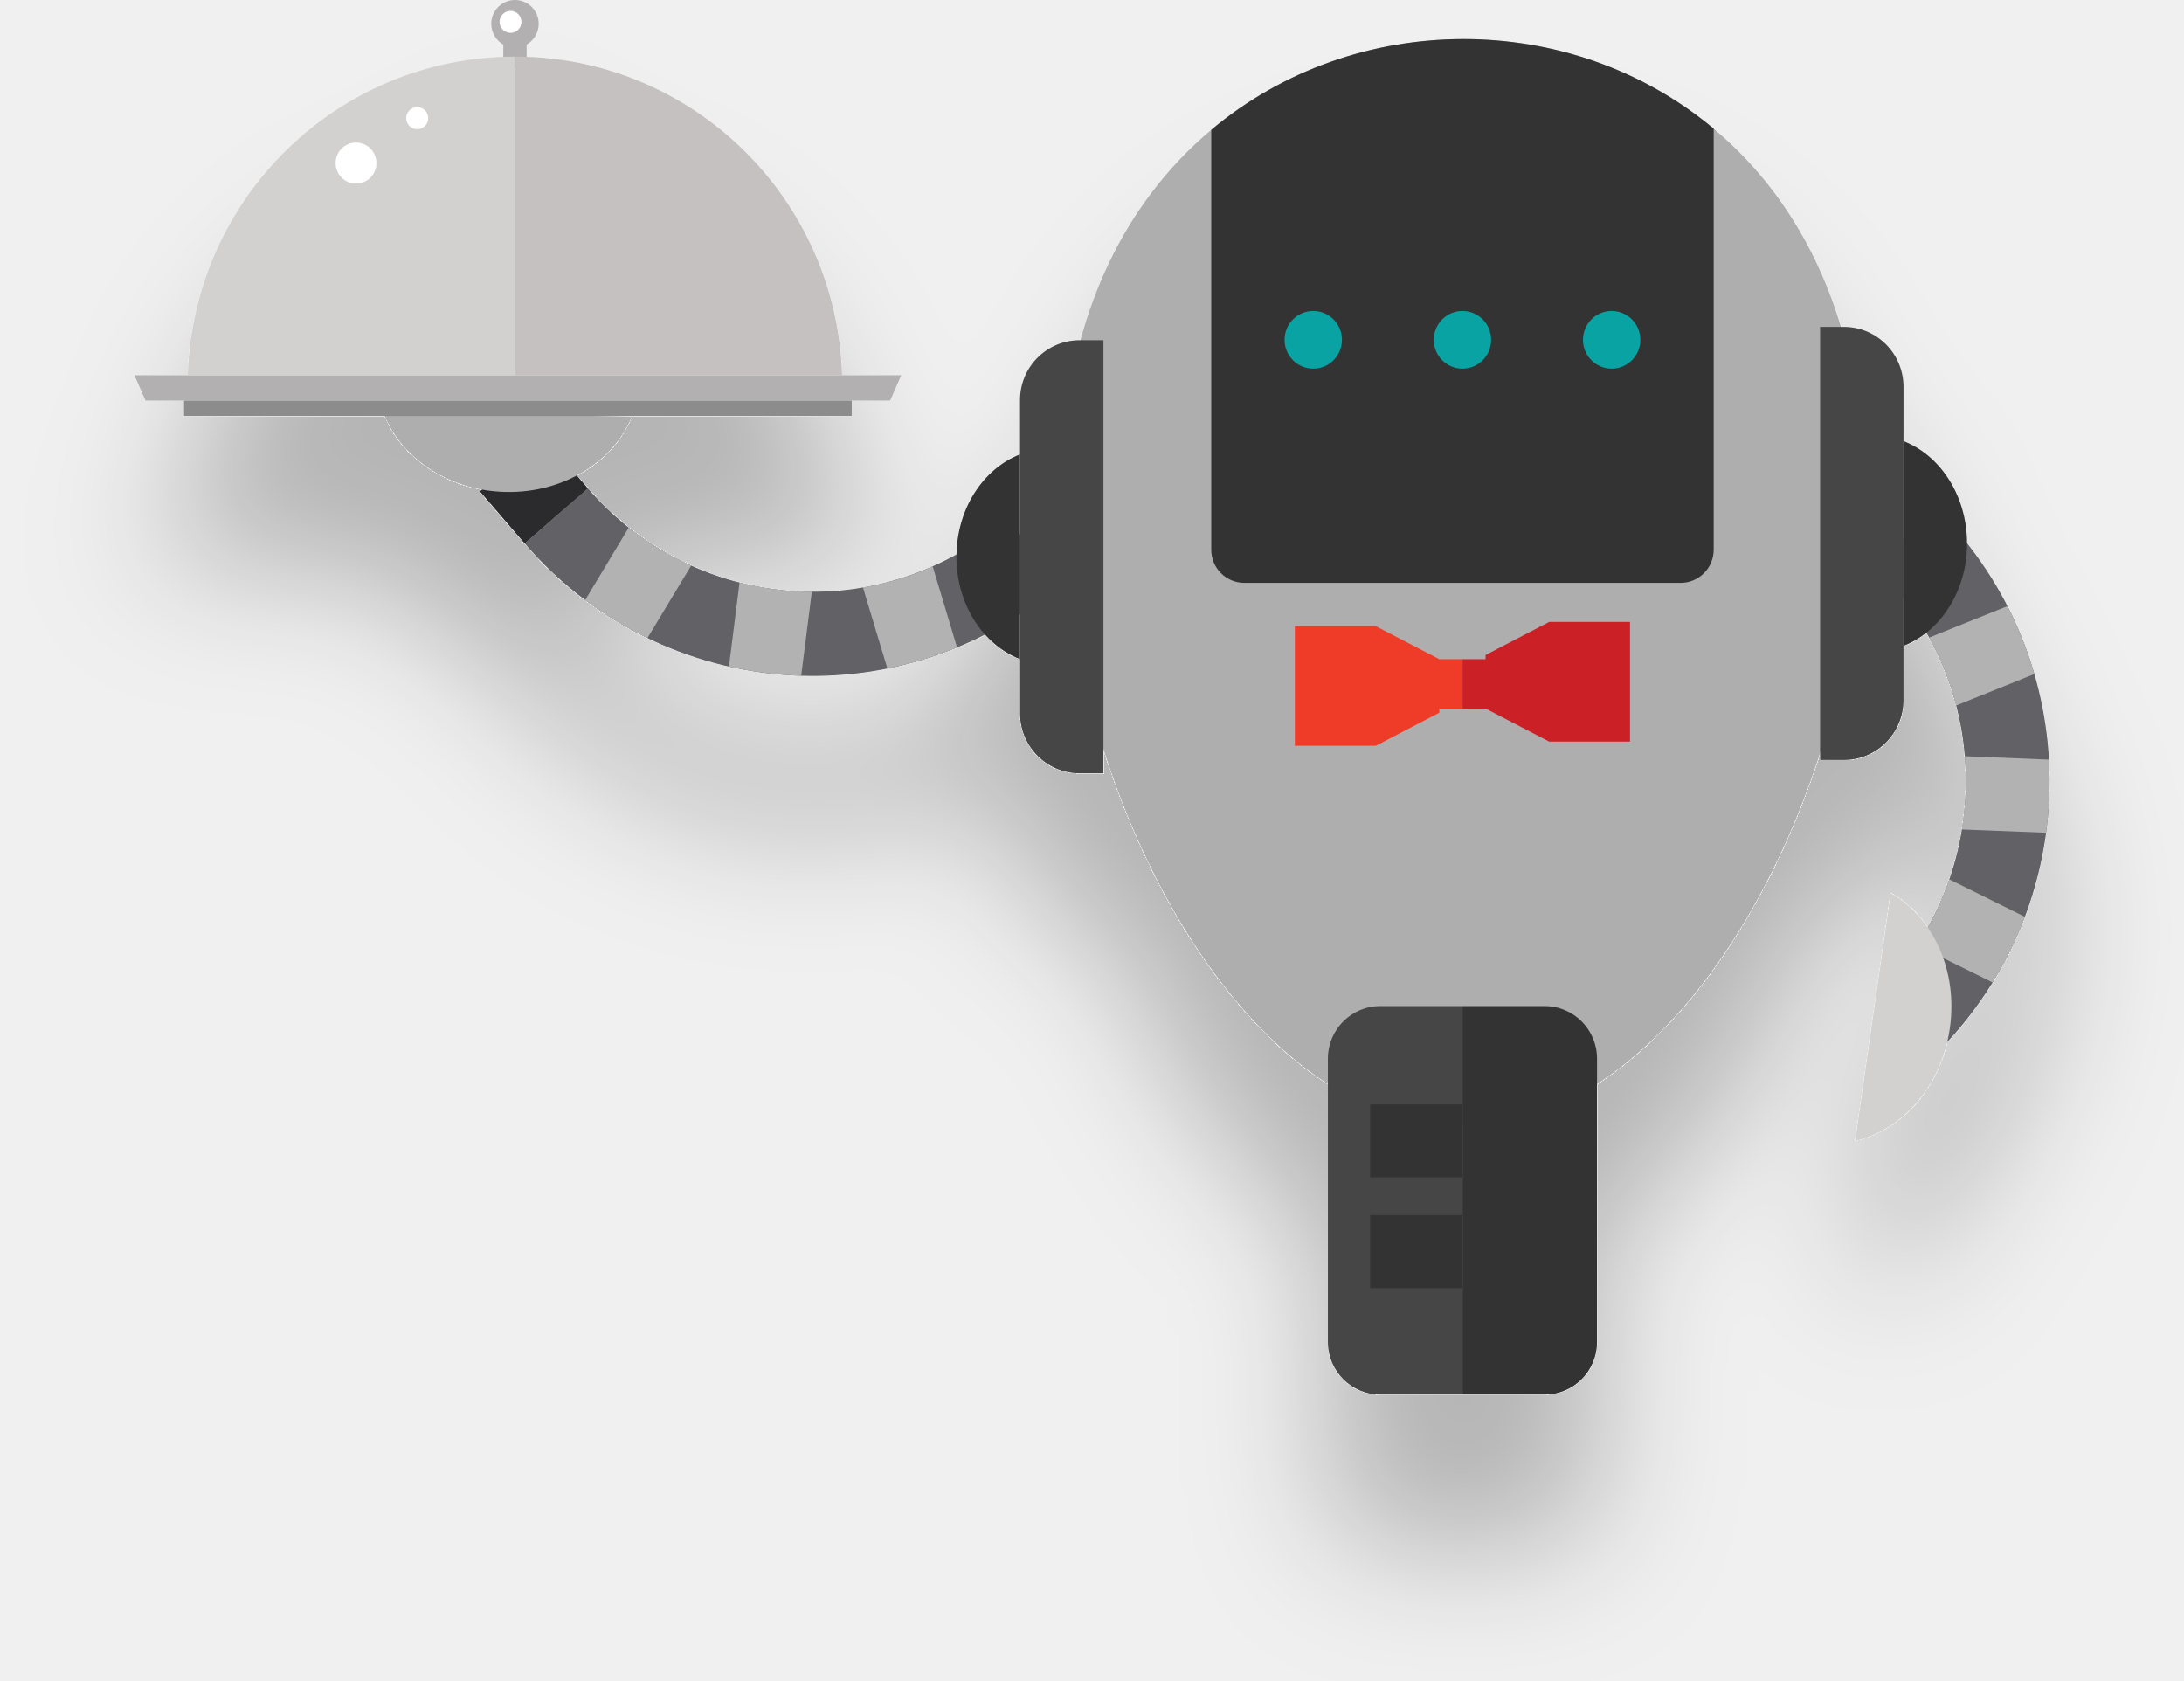
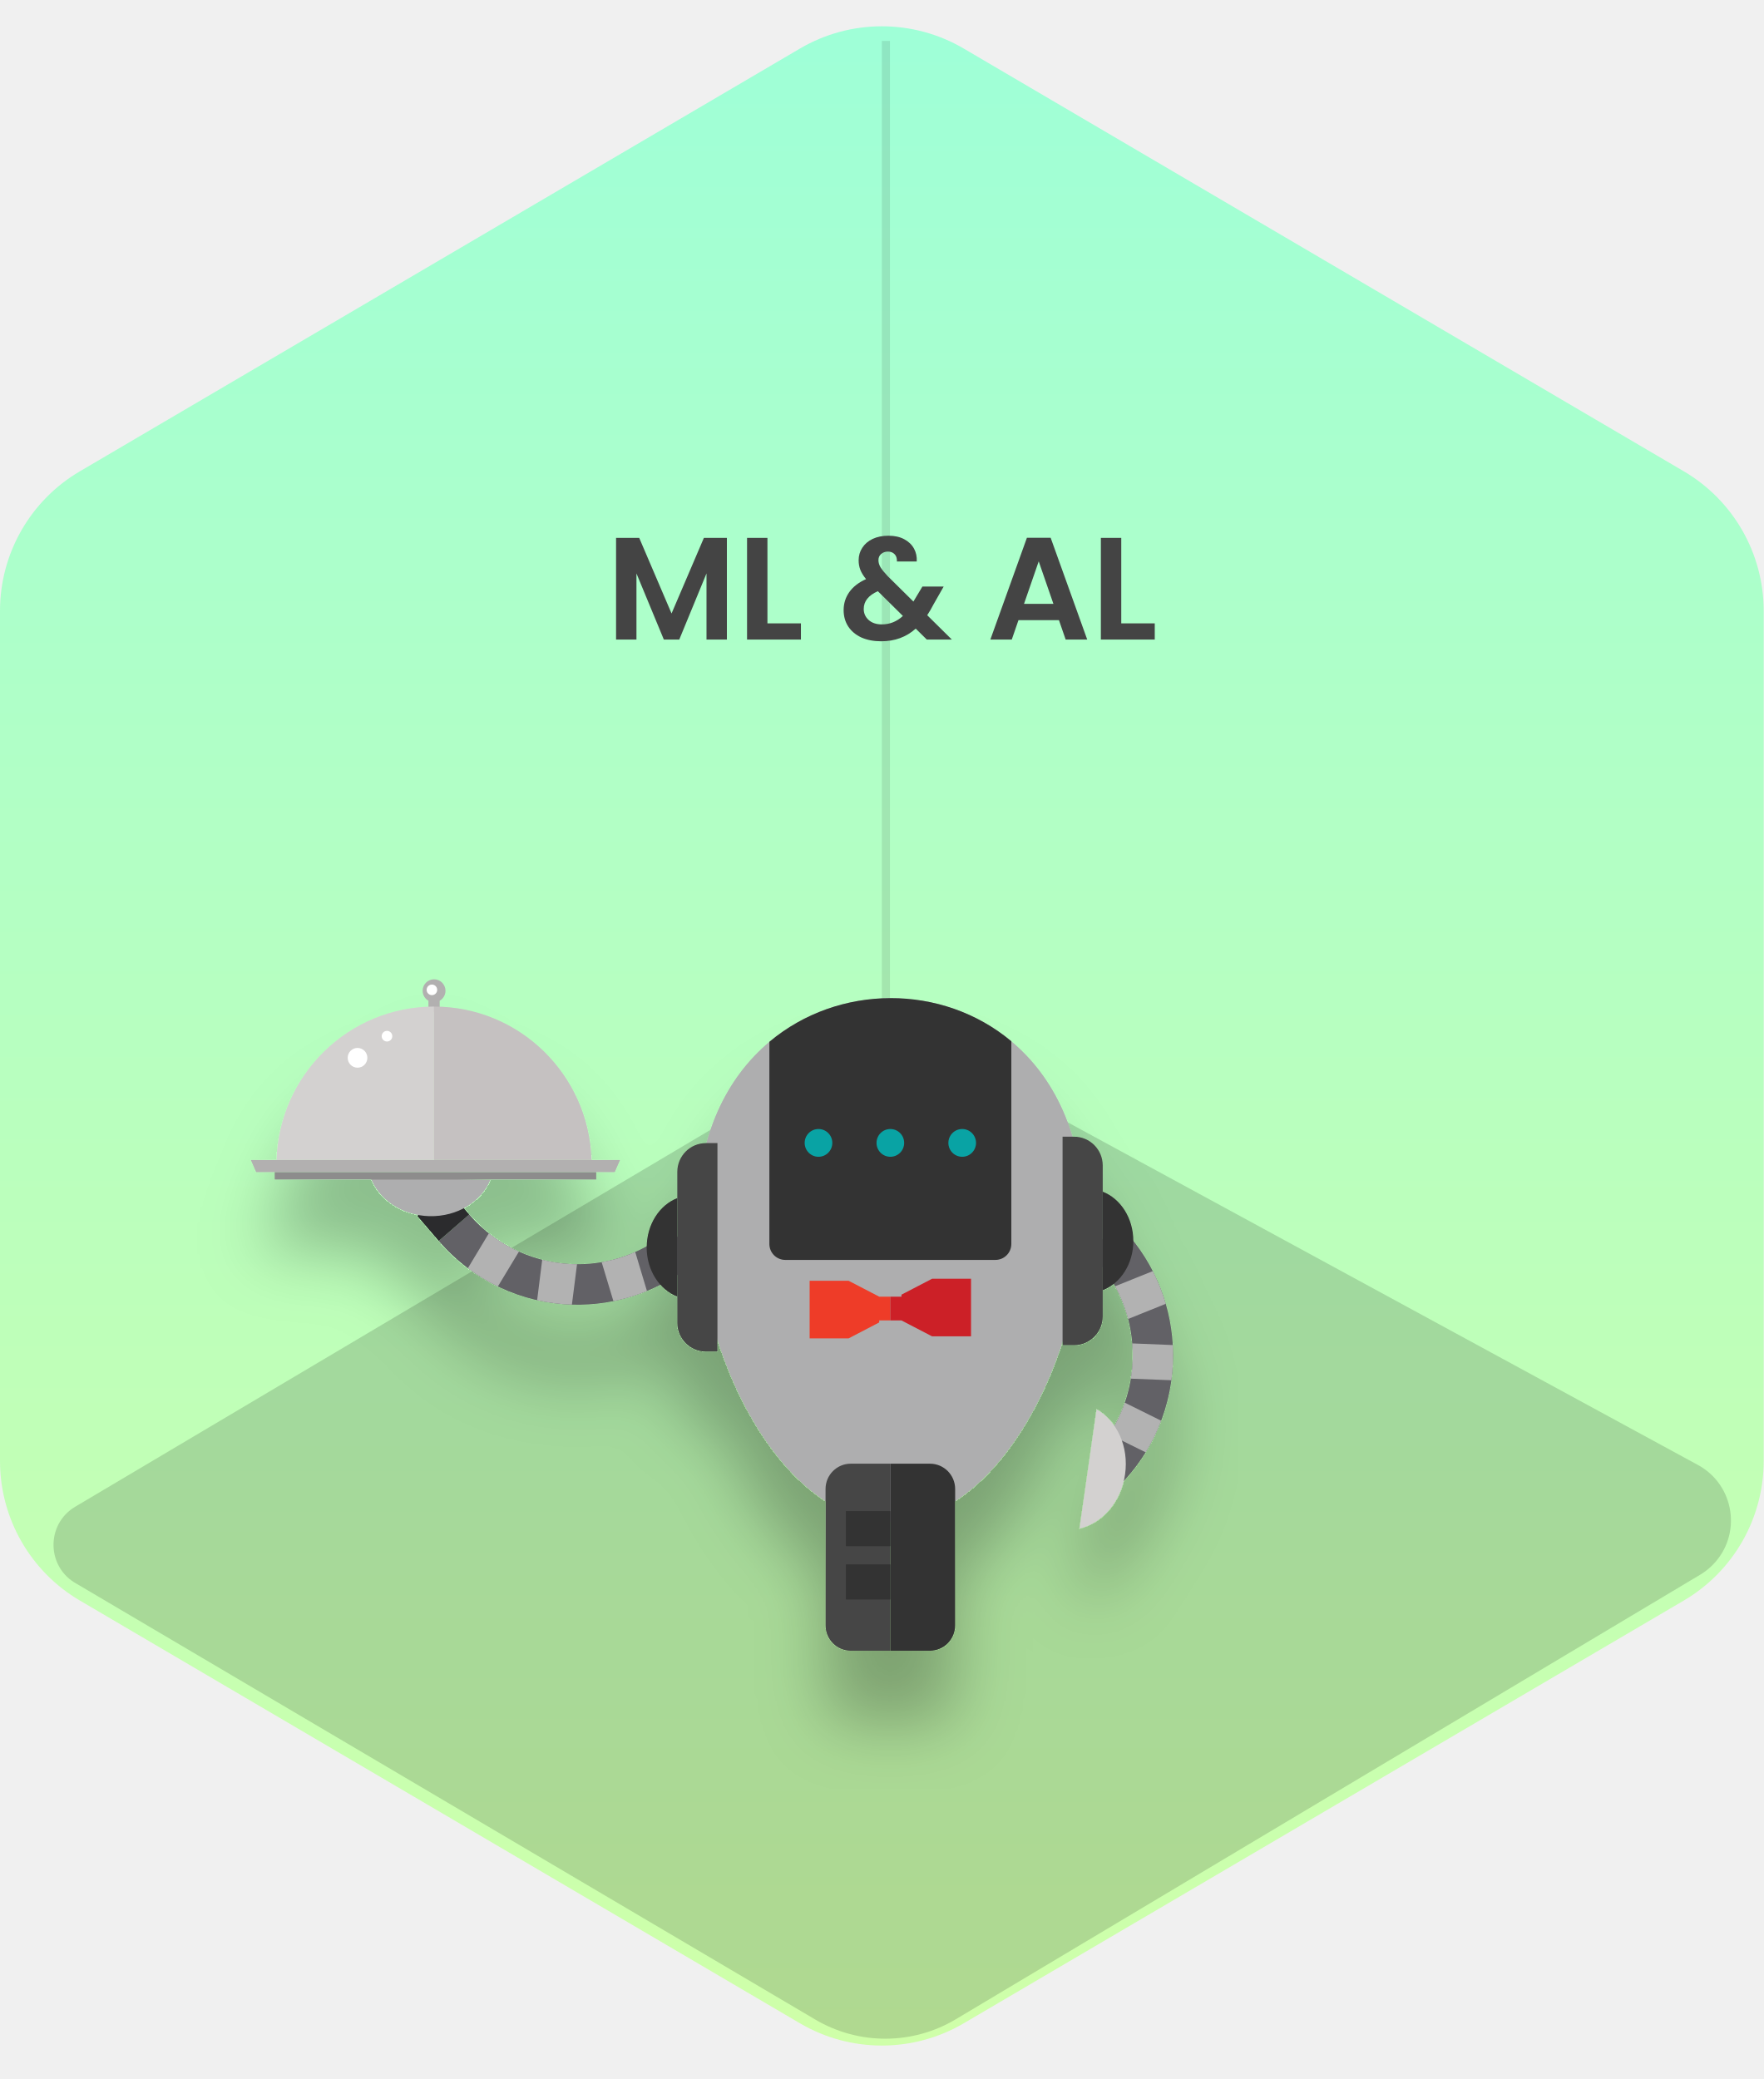
- <svg xmlns="http://www.w3.org/2000/svg" width="130" height="100" viewBox="0 0 130 100" fill="none">
-   <g filter="url(#filter0_d_1_9892)">
-     <path d="M63.197 34.689L59.931 30.894C56.581 33.803 52.386 35.248 48.322 35.216C43.257 35.206 38.378 32.992 35.002 29.07L31.23 32.346C35.519 37.333 41.537 40.034 47.686 40.221C53.191 40.392 58.758 38.543 63.193 34.689H63.197Z" fill="#626166" />
-     <path d="M55.514 33.704C54.179 34.307 52.786 34.719 51.366 34.964L52.82 39.785C54.233 39.507 55.621 39.089 56.968 38.534L55.515 33.704H55.514Z" fill="#B2B2B2" />
-     <path d="M48.324 35.216C46.879 35.213 45.434 35.031 44.02 34.665L43.391 39.673C44.808 39.988 46.248 40.175 47.689 40.219L48.324 35.216Z" fill="#B2B2B2" />
-     <path d="M41.141 33.662L41.135 33.657C39.827 33.066 38.585 32.323 37.426 31.399L34.829 35.718C36.004 36.598 37.245 37.352 38.538 37.976L41.141 33.662Z" fill="#B2B2B2" />
-     <path d="M32.337 25.973L28.564 29.248L31.23 32.348L35.003 29.072L32.337 25.973Z" fill="#2B2B2D" />
-     <path d="M110.902 29.065C110.902 46.883 100.224 67.056 87.05 67.056C73.875 67.056 63.197 46.883 63.197 29.065C63.197 19.262 66.835 12.141 72.096 7.729C80.638 0.564 93.467 0.515 102.006 7.662C107.27 12.056 110.902 19.188 110.902 29.065Z" fill="#AEAEAF" />
-     <path d="M102.006 7.662V32.714C102.006 33.807 101.124 34.689 100.038 34.689H74.066C72.976 34.689 72.098 33.807 72.098 32.714V7.727C80.639 0.562 93.468 0.513 102.008 7.66L102.006 7.662Z" fill="#333333" />
-     <path d="M79.878 20.224C79.878 21.172 79.113 21.94 78.17 21.94C77.226 21.94 76.461 21.172 76.461 20.224C76.461 19.276 77.226 18.508 78.17 18.508C79.113 18.508 79.878 19.276 79.878 20.224Z" fill="#09A3A4" />
-     <path d="M88.759 20.224C88.759 21.172 87.995 21.94 87.051 21.94C86.108 21.94 85.343 21.172 85.343 20.224C85.343 19.276 86.108 18.508 87.051 18.508C87.995 18.508 88.759 19.276 88.759 20.224Z" fill="#09A3A4" />
-     <path d="M97.641 20.224C97.641 21.172 96.876 21.94 95.932 21.94C94.989 21.94 94.224 21.172 94.224 20.224C94.224 19.276 94.989 18.508 95.932 18.508C96.876 18.508 97.641 19.276 97.641 20.224Z" fill="#09A3A4" />
-     <path d="M87.053 39.232V42.171H85.674V42.418L81.891 44.388H77.075V37.266H81.891L85.674 39.232H87.053Z" fill="#EE3C28" />
-     <path d="M37.608 24.809L22.781 24.458C23.76 27.183 26.636 29.197 30.086 29.28C33.536 29.361 36.503 27.484 37.606 24.809H37.608Z" fill="#AEAEAF" />
-     <path d="M115.137 30.169L111.658 33.766C114.832 36.867 116.628 40.94 116.949 45.01C117.377 50.082 115.606 55.157 112.007 58.875L115.581 62.367C120.155 57.641 122.312 51.386 121.965 45.213C121.658 39.687 119.343 34.275 115.139 30.168L115.137 30.169Z" fill="#626166" />
-     <path d="M114.827 37.946C115.539 39.23 116.068 40.587 116.437 41.99L121.091 40.118C120.693 38.728 120.158 37.375 119.492 36.074L114.828 37.947L114.827 37.946Z" fill="#B2B2B2" />
-     <path d="M116.949 45.012C117.07 46.459 117.015 47.921 116.773 49.368L121.795 49.563C121.984 48.118 122.045 46.66 121.963 45.213L116.947 45.01L116.949 45.012Z" fill="#B2B2B2" />
-     <path d="M116.028 52.335L116.023 52.341C115.551 53.703 114.921 55.01 114.106 56.249L118.613 58.475C119.383 57.222 120.023 55.914 120.53 54.566L116.028 52.335Z" fill="#B2B2B2" />
-     <path d="M112.543 53.158L110.428 67.906C113.236 67.255 115.571 64.626 116.063 61.194C116.556 57.763 115.055 54.577 112.543 53.157V53.158Z" fill="#D3D1D0" />
-     <path d="M64.262 46.027H65.68V20.247H64.262C62.303 20.247 60.715 21.842 60.715 23.81V42.464C60.715 44.432 62.303 46.027 64.262 46.027Z" fill="#464646" />
-     <path d="M60.714 39.232V27.042C58.514 27.898 56.931 30.3 56.931 33.137C56.931 35.974 58.516 38.376 60.714 39.232Z" fill="#333333" />
-     <path d="M109.758 19.454H108.339V45.234H109.758C111.717 45.234 113.304 43.639 113.304 41.671V23.017C113.304 21.049 111.717 19.454 109.758 19.454Z" fill="#464646" />
-     <path d="M113.305 26.25V38.441C115.504 37.584 117.088 35.183 117.088 32.346C117.088 29.509 115.502 27.107 113.305 26.25Z" fill="#333333" />
-     <path d="M87.05 59.879V83.002H82.153C80.434 83.002 79.041 81.601 79.041 79.876V63.005C79.041 61.28 80.436 59.879 82.153 59.879H87.05Z" fill="#464646" />
-     <path d="M95.061 63.005V79.876C95.061 81.601 93.667 83.002 91.95 83.002H87.051V59.879H91.95C93.667 59.879 95.061 61.28 95.061 63.005Z" fill="#333333" />
-     <path d="M87.049 65.735H81.558V70.076H87.049V65.735Z" fill="#333333" />
-     <path d="M87.049 72.325H81.558V76.667H87.049V72.325Z" fill="#333333" />
-     <path d="M52.988 23.845H8.659L8 22.331H53.647L52.988 23.845Z" fill="#B2B0B0" />
-     <path d="M50.699 23.845H10.95V24.76H50.699V23.845Z" fill="#8D8C8C" />
-     <path d="M32.064 1.419C32.064 0.636 31.431 0 30.653 0C29.874 0 29.241 0.634 29.241 1.419C29.241 1.949 29.53 2.411 29.958 2.654V4.041H31.347V2.654C31.775 2.411 32.064 1.949 32.064 1.419Z" fill="#B2B0B0" />
-     <path d="M30.652 3.369V22.333H11.178C11.5 11.805 20.096 3.369 30.652 3.369Z" fill="#D3D1D0" />
-     <path d="M50.125 22.331H30.652V3.369C41.209 3.369 49.803 11.805 50.125 22.333V22.331Z" fill="#C5C1C1" />
-     <path d="M22.407 9.706C22.407 10.381 21.864 10.927 21.192 10.927C20.52 10.927 19.977 10.381 19.977 9.706C19.977 9.031 20.52 8.485 21.192 8.485C21.864 8.485 22.407 9.031 22.407 9.706Z" fill="white" />
-     <path d="M25.489 7.033C25.489 7.396 25.196 7.69 24.833 7.69C24.47 7.69 24.179 7.396 24.179 7.033C24.179 6.67 24.472 6.374 24.833 6.374C25.195 6.374 25.489 6.668 25.489 7.033Z" fill="white" />
-     <path d="M31.038 1.304C31.038 1.665 30.747 1.958 30.388 1.958C30.028 1.958 29.735 1.665 29.735 1.304C29.735 0.943 30.026 0.65 30.388 0.65C30.749 0.65 31.038 0.943 31.038 1.304Z" fill="white" />
-     <path d="M97.025 37.015V44.138H92.213L88.426 42.171H87.053V39.232H88.426V38.985L92.213 37.015H97.025Z" fill="#CC2027" />
+ <svg xmlns="http://www.w3.org/2000/svg" width="218" height="257" viewBox="0 0 218 257" fill="none">
+   <path d="M98.873 6.004C105.125 2.333 112.875 2.333 119.127 6.004L208.127 58.261C214.243 61.852 218 68.415 218 75.508V180.608C218 187.701 214.243 194.264 208.127 197.855L119.127 250.112C112.875 253.783 105.125 253.783 98.873 250.112L9.873 197.855C3.757 194.264 0 187.701 0 180.608V75.508C0 68.415 3.757 61.852 9.873 58.261L98.873 6.004Z" fill="url(#paint0_linear_1_9887)" />
+   <path d="M105.841 128.975C108.265 127.536 111.268 127.48 113.744 128.826L209.873 181.095C214.441 183.579 215.353 189.749 211.698 193.448C211.235 193.917 210.713 194.326 210.147 194.664L118.144 249.613C112.804 252.803 106.147 252.821 100.789 249.66L59.48 225.288L9.481 195.788C5.742 193.756 5.641 188.425 9.301 186.254L105.841 128.975Z" fill="black" fill-opacity="0.15" />
+   <line x1="109.5" y1="5.058" x2="109.5" y2="128.058" stroke="black" stroke-opacity="0.1" />
+   <path d="M89.847 66.494V79.058H87.327V70.886L83.961 79.058H82.053L78.669 70.886V79.058H76.149V66.494H79.011L83.007 75.836L87.003 66.494H89.847ZM94.859 77.06H98.999V79.058H92.339V66.494H94.859V77.06ZM114.555 79.058L113.187 77.708C112.023 78.752 110.601 79.274 108.921 79.274C107.997 79.274 107.181 79.118 106.473 78.806C105.777 78.482 105.237 78.032 104.853 77.456C104.469 76.868 104.277 76.19 104.277 75.422C104.277 74.594 104.511 73.85 104.979 73.19C105.447 72.53 106.137 71.996 107.049 71.588C106.725 71.192 106.491 70.814 106.347 70.454C106.203 70.082 106.131 69.686 106.131 69.266C106.131 68.69 106.281 68.174 106.581 67.718C106.881 67.25 107.307 66.884 107.859 66.62C108.423 66.356 109.077 66.224 109.821 66.224C110.577 66.224 111.225 66.368 111.765 66.656C112.305 66.944 112.707 67.328 112.971 67.808C113.235 68.288 113.349 68.822 113.313 69.41H110.865C110.877 69.014 110.781 68.714 110.577 68.51C110.373 68.294 110.097 68.186 109.749 68.186C109.413 68.186 109.131 68.288 108.903 68.492C108.687 68.684 108.579 68.936 108.579 69.248C108.579 69.548 108.669 69.848 108.849 70.148C109.029 70.436 109.323 70.796 109.731 71.228L112.899 74.36C112.923 74.336 112.941 74.312 112.953 74.288C112.965 74.264 112.977 74.24 112.989 74.216L114.015 72.506H116.643L115.383 74.72C115.143 75.188 114.885 75.632 114.609 76.052L117.651 79.058H114.555ZM108.993 77.186C109.977 77.186 110.847 76.838 111.603 76.142L108.507 73.082C107.343 73.598 106.761 74.33 106.761 75.278C106.761 75.818 106.965 76.274 107.373 76.646C107.781 77.006 108.321 77.186 108.993 77.186ZM130.892 76.664H125.888L125.06 79.058H122.414L126.932 66.476H129.866L134.384 79.058H131.72L130.892 76.664ZM130.208 74.648L128.39 69.392L126.572 74.648H130.208ZM138.593 77.06H142.733V79.058H136.073V66.494H138.593V77.06Z" fill="#444444" />
+   <g filter="url(#filter0_d_1_9887)">
+     <path d="M86.197 155.747L82.931 151.952C79.581 154.861 75.386 156.306 71.323 156.274C66.257 156.264 61.378 154.05 58.002 150.128L54.23 153.404C58.519 158.391 64.537 161.092 70.686 161.279C76.191 161.45 81.758 159.601 86.193 155.747H86.197Z" fill="#626166" />
+     <path d="M78.514 154.762C77.179 155.365 75.786 155.777 74.366 156.022L75.82 160.843C77.233 160.565 78.621 160.147 79.968 159.592L78.515 154.762H78.514Z" fill="#B2B2B2" />
+     <path d="M71.324 156.274C69.879 156.271 68.434 156.089 67.02 155.723L66.391 160.731C67.808 161.046 69.248 161.233 70.689 161.277L71.324 156.274Z" fill="#B2B2B2" />
+     <path d="M64.141 154.72L64.135 154.715C62.827 154.124 61.585 153.381 60.426 152.457L57.829 156.776C59.004 157.656 60.245 158.41 61.538 159.034L64.141 154.72Z" fill="#B2B2B2" />
+     <path d="M55.337 147.03L51.564 150.306L54.23 153.406L58.003 150.13L55.337 147.03Z" fill="#2B2B2D" />
+     <path d="M133.902 150.123C133.902 167.941 123.224 188.114 110.05 188.114C96.875 188.114 86.197 167.941 86.197 150.123C86.197 140.32 89.835 133.199 95.096 128.787C103.638 121.622 116.467 121.573 125.006 128.72C130.27 133.114 133.902 140.246 133.902 150.123Z" fill="#AEAEAF" />
+     <path d="M125.006 128.72V153.772C125.006 154.865 124.124 155.747 123.038 155.747H97.066C95.976 155.747 95.098 154.865 95.098 153.772V128.785C103.639 121.62 116.468 121.571 125.008 128.718L125.006 128.72Z" fill="#333333" />
+     <path d="M102.878 141.282C102.878 142.23 102.113 142.998 101.17 142.998C100.226 142.998 99.461 142.23 99.461 141.282C99.461 140.334 100.226 139.566 101.17 139.566C102.113 139.566 102.878 140.334 102.878 141.282Z" fill="#09A3A4" />
+     <path d="M111.759 141.282C111.759 142.23 110.995 142.998 110.051 142.998C109.107 142.998 108.343 142.23 108.343 141.282C108.343 140.334 109.107 139.566 110.051 139.566C110.995 139.566 111.759 140.334 111.759 141.282Z" fill="#09A3A4" />
+     <path d="M120.641 141.282C120.641 142.23 119.876 142.998 118.932 142.998C117.989 142.998 117.224 142.23 117.224 141.282C117.224 140.334 117.989 139.566 118.932 139.566C119.876 139.566 120.641 140.334 120.641 141.282Z" fill="#09A3A4" />
+     <path d="M110.053 160.29V163.229H108.674V163.476L104.891 165.446H100.075V158.324H104.891L108.674 160.29H110.053Z" fill="#EE3C28" />
+     <path d="M60.608 145.867L45.781 145.516C46.76 148.241 49.636 150.255 53.086 150.338C56.536 150.419 59.503 148.542 60.606 145.867H60.608Z" fill="#AEAEAF" />
+     <path d="M138.137 151.227L134.658 154.824C137.832 157.925 139.628 161.998 139.949 166.068C140.377 171.14 138.606 176.215 135.007 179.933L138.581 183.425C143.155 178.699 145.312 172.444 144.965 166.271C144.658 160.745 142.343 155.333 138.139 151.226L138.137 151.227Z" fill="#626166" />
+     <path d="M137.827 159.004C138.539 160.288 139.068 161.645 139.437 163.048L144.091 161.176C143.693 159.786 143.158 158.433 142.492 157.132L137.828 159.005L137.827 159.004Z" fill="#B2B2B2" />
+     <path d="M139.949 166.07C140.07 167.517 140.015 168.979 139.773 170.426L144.795 170.621C144.984 169.177 145.045 167.717 144.963 166.271L139.947 166.068L139.949 166.07Z" fill="#B2B2B2" />
+     <path d="M139.028 173.393L139.023 173.399C138.551 174.761 137.921 176.068 137.106 177.307L141.613 179.533C142.383 178.28 143.023 176.972 143.53 175.624L139.028 173.393Z" fill="#B2B2B2" />
+     <path d="M135.543 174.216L133.428 188.964C136.236 188.313 138.571 185.684 139.063 182.252C139.556 178.821 138.055 175.635 135.543 174.214V174.216Z" fill="#D3D1D0" />
+     <path d="M87.262 167.085H88.68V141.305H87.262C85.303 141.305 83.715 142.9 83.715 144.868V163.522C83.715 165.49 85.303 167.085 87.262 167.085Z" fill="#464646" />
+     <path d="M83.714 160.29V148.1C81.514 148.956 79.931 151.358 79.931 154.195C79.931 157.032 81.516 159.434 83.714 160.29Z" fill="#333333" />
+     <path d="M132.758 140.512H131.339V166.292H132.758C134.717 166.292 136.304 164.697 136.304 162.729V144.075C136.304 142.107 134.717 140.512 132.758 140.512Z" fill="#464646" />
+     <path d="M136.305 147.308V159.499C138.504 158.643 140.088 156.241 140.088 153.404C140.088 150.567 138.502 148.165 136.305 147.308Z" fill="#333333" />
+     <path d="M110.05 180.937V204.06H105.153C103.434 204.06 102.042 202.659 102.042 200.934V184.063C102.042 182.338 103.436 180.937 105.153 180.937H110.05Z" fill="#464646" />
+     <path d="M118.061 184.063V200.934C118.061 202.659 116.667 204.06 114.95 204.06H110.051V180.937H114.95C116.667 180.937 118.061 182.338 118.061 184.063Z" fill="#333333" />
+     <path d="M110.049 186.793H104.558V191.134H110.049V186.793Z" fill="#333333" />
+     <path d="M110.049 193.383H104.558V197.725H110.049V193.383Z" fill="#333333" />
+     <path d="M75.988 144.903H31.659L31 143.39H76.647L75.988 144.903Z" fill="#B2B0B0" />
+     <path d="M73.699 144.903H33.95V145.818H73.699V144.903Z" fill="#8D8C8C" />
+     <path d="M55.064 122.477C55.064 121.694 54.431 121.058 53.653 121.058C52.874 121.058 52.241 121.692 52.241 122.477C52.241 123.007 52.53 123.469 52.958 123.712V125.099H54.347V123.712C54.775 123.469 55.064 123.007 55.064 122.477Z" fill="#B2B0B0" />
+     <path d="M53.652 124.427V143.391H34.178C34.5 132.862 43.096 124.427 53.652 124.427Z" fill="#D3D1D0" />
+     <path d="M73.125 143.389H53.652V124.427C64.209 124.427 72.803 132.862 73.125 143.391V143.389Z" fill="#C5C1C1" />
+     <path d="M45.407 130.764C45.407 131.439 44.864 131.985 44.192 131.985C43.52 131.985 42.977 131.439 42.977 130.764C42.977 130.089 43.52 129.543 44.192 129.543C44.864 129.543 45.407 130.089 45.407 130.764Z" fill="white" />
+     <path d="M48.489 128.091C48.489 128.454 48.196 128.748 47.833 128.748C47.47 128.748 47.179 128.454 47.179 128.091C47.179 127.728 47.472 127.432 47.833 127.432C48.195 127.432 48.489 127.726 48.489 128.091Z" fill="white" />
+     <path d="M54.038 122.362C54.038 122.723 53.747 123.016 53.388 123.016C53.028 123.016 52.735 122.723 52.735 122.362C52.735 122.001 53.026 121.708 53.388 121.708C53.749 121.708 54.038 122.001 54.038 122.362Z" fill="white" />
+     <path d="M120.025 158.073V165.196H115.213L111.426 163.229H110.053V160.29H111.426V160.043L115.213 158.073H120.025Z" fill="#CC2027" />
  </g>
  <defs>
-     <filter id="filter0_d_1_9892" x="0" y="0" width="130.001" height="100.002" filterUnits="userSpaceOnUse" color-interpolation-filters="sRGB">
+     <filter id="filter0_d_1_9887" x="23" y="121.058" width="130.001" height="100.002" filterUnits="userSpaceOnUse" color-interpolation-filters="sRGB">
      <feFlood flood-opacity="0" result="BackgroundImageFix" />
      <feColorMatrix in="SourceAlpha" type="matrix" values="0 0 0 0 0 0 0 0 0 0 0 0 0 0 0 0 0 0 127 0" result="hardAlpha" />
      <feOffset dy="9" />
      <feGaussianBlur stdDeviation="4" />
      <feComposite in2="hardAlpha" operator="out" />
      <feColorMatrix type="matrix" values="0 0 0 0 0 0 0 0 0 0 0 0 0 0 0 0 0 0 0.25 0" />
-       <feBlend mode="normal" in2="BackgroundImageFix" result="effect1_dropShadow_1_9892" />
-       <feBlend mode="normal" in="SourceGraphic" in2="effect1_dropShadow_1_9892" result="shape" />
+       <feBlend mode="normal" in2="BackgroundImageFix" result="effect1_dropShadow_1_9887" />
+       <feBlend mode="normal" in="SourceGraphic" in2="effect1_dropShadow_1_9887" result="shape" />
    </filter>
+     <linearGradient id="paint0_linear_1_9887" x1="0" y1="256.058" x2="0" y2="0.058" gradientUnits="userSpaceOnUse">
+       <stop stop-color="#D0FFA8" />
+       <stop offset="1" stop-color="#9EFFD8" />
+     </linearGradient>
  </defs>
</svg>
